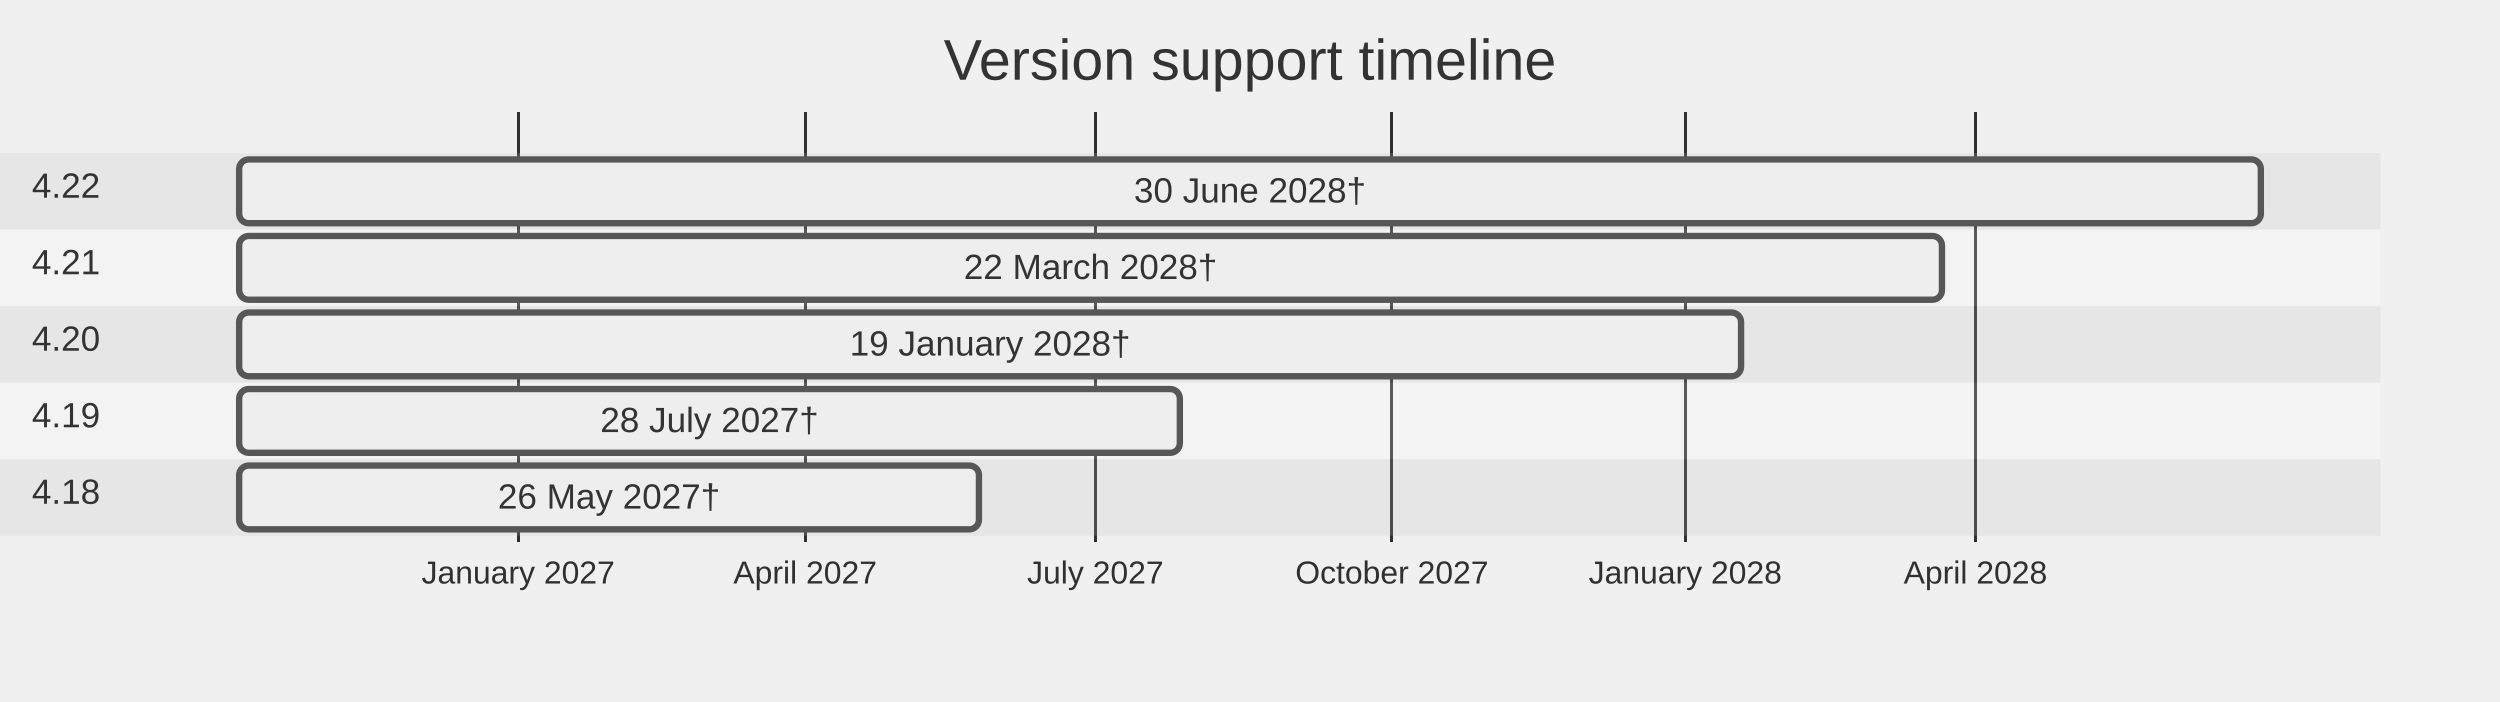
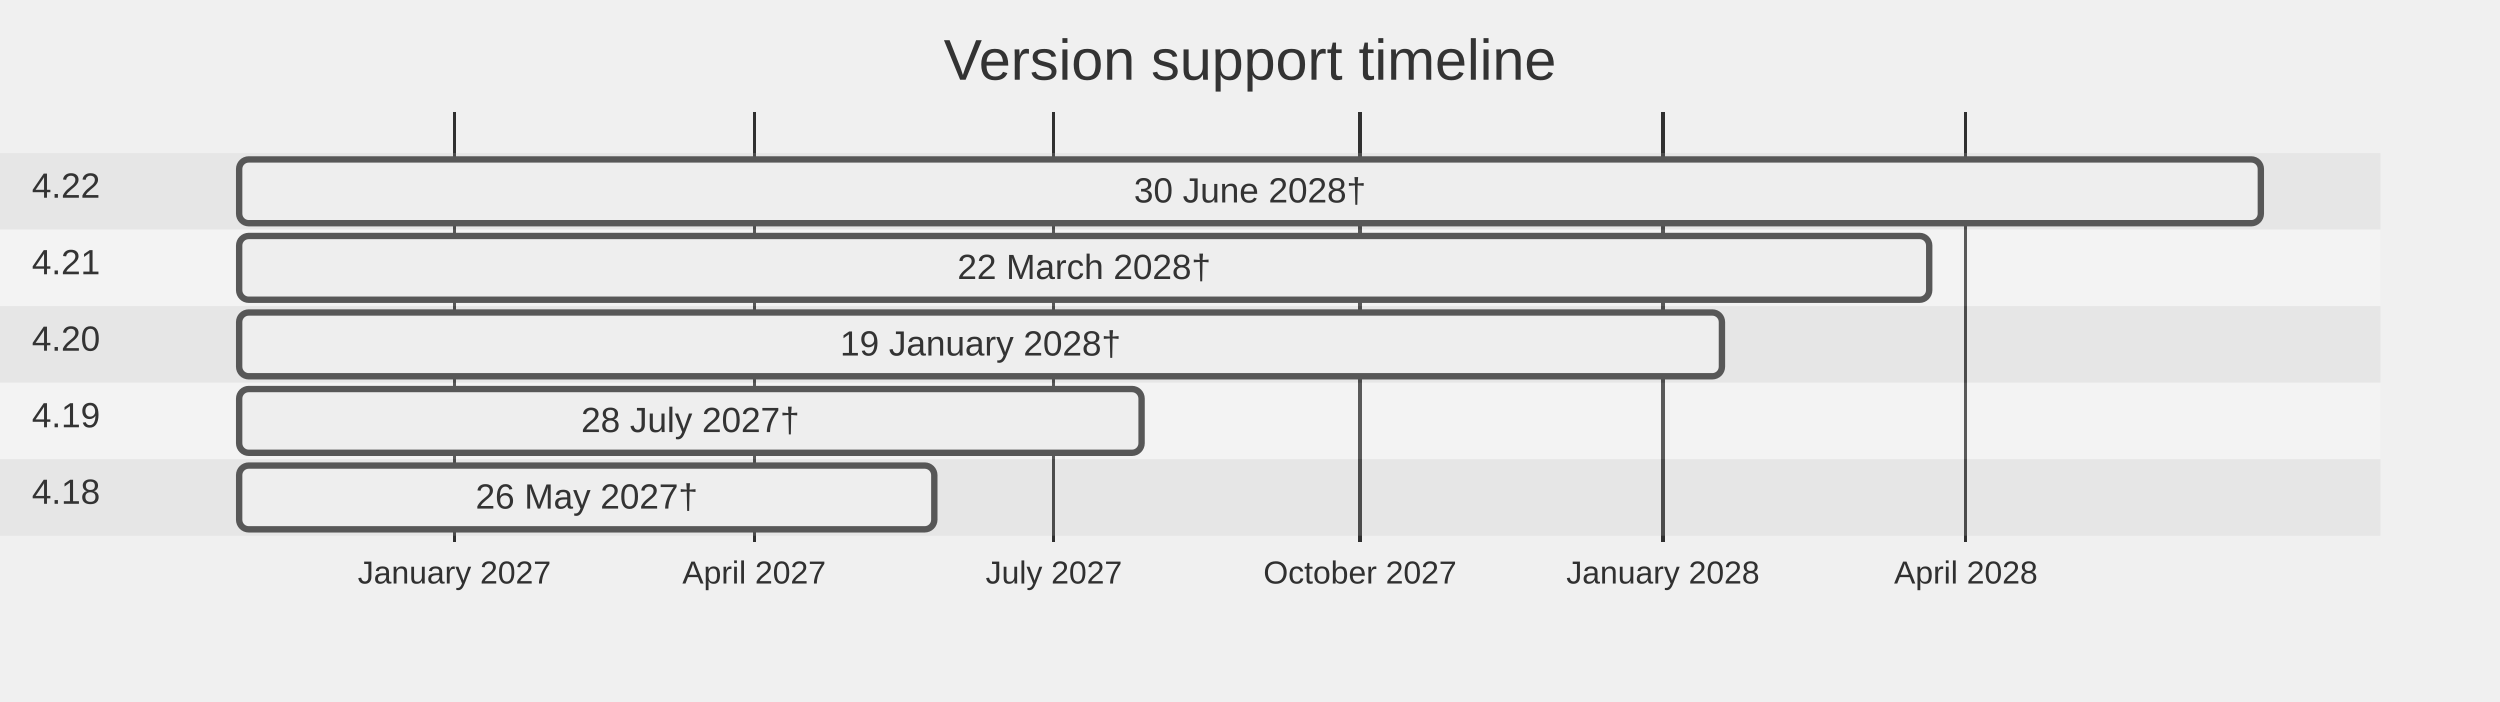
<svg xmlns="http://www.w3.org/2000/svg" id="my-svg" width="100%" viewBox="0 0 784 220" style="max-width: 784px; background-color: white;" role="graphics-document document" aria-roledescription="gantt">
  <style>#my-svg{font-family:"trebuchet ms",verdana,arial,sans-serif;font-size:16px;fill:#000000;}@keyframes edge-animation-frame{from{stroke-dashoffset:0;}}@keyframes dash{to{stroke-dashoffset:0;}}#my-svg .edge-animation-slow{stroke-dasharray:9,5!important;stroke-dashoffset:900;animation:dash 50s linear infinite;stroke-linecap:round;}#my-svg .edge-animation-fast{stroke-dasharray:9,5!important;stroke-dashoffset:900;animation:dash 20s linear infinite;stroke-linecap:round;}#my-svg .error-icon{fill:#552222;}#my-svg .error-text{fill:#552222;stroke:#552222;}#my-svg .edge-thickness-normal{stroke-width:1px;}#my-svg .edge-thickness-thick{stroke-width:3.5px;}#my-svg .edge-pattern-solid{stroke-dasharray:0;}#my-svg .edge-thickness-invisible{stroke-width:0;fill:none;}#my-svg .edge-pattern-dashed{stroke-dasharray:3;}#my-svg .edge-pattern-dotted{stroke-dasharray:2;}#my-svg .marker{fill:#666;stroke:#666;}#my-svg .marker.cross{stroke:#666;}#my-svg svg{font-family:"trebuchet ms",verdana,arial,sans-serif;font-size:16px;}#my-svg p{margin:0;}#my-svg .mermaid-main-font{font-family:"trebuchet ms",verdana,arial,sans-serif;}#my-svg .exclude-range{fill:#eeeeee;}#my-svg .section{stroke:none;opacity:0.2;}#my-svg .section0{fill:hsl(0, 0%, 73.922%);}#my-svg .section2{fill:hsl(0, 0%, 73.922%);}#my-svg .section1,#my-svg .section3{fill:white;opacity:0.2;}#my-svg .sectionTitle0{fill:#333;}#my-svg .sectionTitle1{fill:#333;}#my-svg .sectionTitle2{fill:#333;}#my-svg .sectionTitle3{fill:#333;}#my-svg .sectionTitle{text-anchor:start;font-family:"trebuchet ms",verdana,arial,sans-serif;}#my-svg .grid .tick{stroke:hsl(0, 0%, 90%);opacity:0.8;shape-rendering:crispEdges;}#my-svg .grid .tick text{font-family:"trebuchet ms",verdana,arial,sans-serif;fill:#000000;}#my-svg .grid path{stroke-width:0;}#my-svg .today{fill:none;stroke:#d42;stroke-width:2px;}#my-svg .task{stroke-width:2;}#my-svg .taskText{text-anchor:middle;font-family:"trebuchet ms",verdana,arial,sans-serif;}#my-svg .taskTextOutsideRight{fill:#333;text-anchor:start;font-family:"trebuchet ms",verdana,arial,sans-serif;}#my-svg .taskTextOutsideLeft{fill:#333;text-anchor:end;}#my-svg .task.clickable{cursor:pointer;}#my-svg .taskText.clickable{cursor:pointer;fill:#003163!important;font-weight:bold;}#my-svg .taskTextOutsideLeft.clickable{cursor:pointer;fill:#003163!important;font-weight:bold;}#my-svg .taskTextOutsideRight.clickable{cursor:pointer;fill:#003163!important;font-weight:bold;}#my-svg .taskText0,#my-svg .taskText1,#my-svg .taskText2,#my-svg .taskText3{fill:white;}#my-svg .task0,#my-svg .task1,#my-svg .task2,#my-svg .task3{fill:#707070;stroke:hsl(0, 0%, 33.922%);}#my-svg .taskTextOutside0,#my-svg .taskTextOutside2{fill:#333;}#my-svg .taskTextOutside1,#my-svg .taskTextOutside3{fill:#333;}#my-svg .active0,#my-svg .active1,#my-svg .active2,#my-svg .active3{fill:#eee;stroke:hsl(0, 0%, 33.922%);}#my-svg .activeText0,#my-svg .activeText1,#my-svg .activeText2,#my-svg .activeText3{fill:#333!important;}#my-svg .done0,#my-svg .done1,#my-svg .done2,#my-svg .done3{stroke:#666;fill:#bbb;stroke-width:2;}#my-svg .doneText0,#my-svg .doneText1,#my-svg .doneText2,#my-svg .doneText3{fill:#333!important;}#my-svg .doneText0.taskTextOutsideLeft,#my-svg .doneText0.taskTextOutsideRight,#my-svg .doneText1.taskTextOutsideLeft,#my-svg .doneText1.taskTextOutsideRight,#my-svg .doneText2.taskTextOutsideLeft,#my-svg .doneText2.taskTextOutsideRight,#my-svg .doneText3.taskTextOutsideLeft,#my-svg .doneText3.taskTextOutsideRight{fill:#333!important;}#my-svg .crit0,#my-svg .crit1,#my-svg .crit2,#my-svg .crit3{stroke:hsl(10.909, 73.333%, 40%);fill:#d42;stroke-width:2;}#my-svg .activeCrit0,#my-svg .activeCrit1,#my-svg .activeCrit2,#my-svg .activeCrit3{stroke:hsl(10.909, 73.333%, 40%);fill:#eee;stroke-width:2;}#my-svg .doneCrit0,#my-svg .doneCrit1,#my-svg .doneCrit2,#my-svg .doneCrit3{stroke:hsl(10.909, 73.333%, 40%);fill:#bbb;stroke-width:2;cursor:pointer;shape-rendering:crispEdges;}#my-svg .milestone{transform:rotate(45deg) scale(0.8,0.8);}#my-svg .milestoneText{font-style:italic;}#my-svg .doneCritText0,#my-svg .doneCritText1,#my-svg .doneCritText2,#my-svg .doneCritText3{fill:#333!important;}#my-svg .doneCritText0.taskTextOutsideLeft,#my-svg .doneCritText0.taskTextOutsideRight,#my-svg .doneCritText1.taskTextOutsideLeft,#my-svg .doneCritText1.taskTextOutsideRight,#my-svg .doneCritText2.taskTextOutsideLeft,#my-svg .doneCritText2.taskTextOutsideRight,#my-svg .doneCritText3.taskTextOutsideLeft,#my-svg .doneCritText3.taskTextOutsideRight{fill:#333!important;}#my-svg .vert{stroke:#d42;}#my-svg .vertText{font-size:15px;text-anchor:middle;fill:#d42!important;}#my-svg .activeCritText0,#my-svg .activeCritText1,#my-svg .activeCritText2,#my-svg .activeCritText3{fill:#333!important;}#my-svg .titleText{text-anchor:middle;font-size:18px;fill:#333;font-family:"trebuchet ms",verdana,arial,sans-serif;}#my-svg .node .neo-node{stroke:#999;}#my-svg [data-look="neo"].node rect,#my-svg [data-look="neo"].cluster rect,#my-svg [data-look="neo"].node polygon{stroke:url(#my-svg-gradient);filter:drop-shadow( 1px 2px 2px rgba(185,185,185,1));}#my-svg [data-look="neo"].swimlane.cluster rect{filter:none;}#my-svg [data-look="neo"].node path{stroke:url(#my-svg-gradient);stroke-width:1px;}#my-svg [data-look="neo"].node .outer-path{filter:drop-shadow( 1px 2px 2px rgba(185,185,185,1));}#my-svg [data-look="neo"].node .neo-line path{stroke:#999;filter:none;}#my-svg [data-look="neo"].node circle{stroke:url(#my-svg-gradient);filter:drop-shadow( 1px 2px 2px rgba(185,185,185,1));}#my-svg [data-look="neo"].node circle .state-start{fill:#000000;}#my-svg [data-look="neo"].icon-shape .icon{fill:url(#my-svg-gradient);filter:drop-shadow( 1px 2px 2px rgba(185,185,185,1));}#my-svg [data-look="neo"].icon-shape .icon-neo path{stroke:url(#my-svg-gradient);filter:drop-shadow( 1px 2px 2px rgba(185,185,185,1));}#my-svg :root{--mermaid-font-family:"trebuchet ms",verdana,arial,sans-serif;}</style>
  <g />
  <g class="grid" transform="translate(75, 170)" fill="none" font-size="10" font-family="sans-serif" text-anchor="middle">
    <path class="domain" stroke="currentColor" d="M0.5,-135V0.5H634.5V-135" />
-     <g class="tick" opacity="1" transform="translate(87.5,0)">
+     <g class="tick" opacity="1" transform="translate(67.5,0)">
      <line stroke="currentColor" y2="-135" />
      <text fill="#000" y="3" dy="1em" stroke="none" font-size="10" style="text-anchor: middle;"> January 2027</text>
    </g>
-     <g class="tick" opacity="1" transform="translate(177.5,0)">
+     <g class="tick" opacity="1" transform="translate(161.5,0)">
      <line stroke="currentColor" y2="-135" />
      <text fill="#000" y="3" dy="1em" stroke="none" font-size="10" style="text-anchor: middle;"> April 2027</text>
    </g>
-     <g class="tick" opacity="1" transform="translate(268.5,0)">
+     <g class="tick" opacity="1" transform="translate(255.5,0)">
      <line stroke="currentColor" y2="-135" />
      <text fill="#000" y="3" dy="1em" stroke="none" font-size="10" style="text-anchor: middle;"> July 2027</text>
    </g>
-     <g class="tick" opacity="1" transform="translate(361.5,0)">
+     <g class="tick" opacity="1" transform="translate(351.5,0)">
      <line stroke="currentColor" y2="-135" />
      <text fill="#000" y="3" dy="1em" stroke="none" font-size="10" style="text-anchor: middle;"> October 2027</text>
    </g>
-     <g class="tick" opacity="1" transform="translate(453.5,0)">
+     <g class="tick" opacity="1" transform="translate(446.5,0)">
      <line stroke="currentColor" y2="-135" />
      <text fill="#000" y="3" dy="1em" stroke="none" font-size="10" style="text-anchor: middle;"> January 2028</text>
    </g>
-     <g class="tick" opacity="1" transform="translate(544.5,0)">
+     <g class="tick" opacity="1" transform="translate(541.5,0)">
      <line stroke="currentColor" y2="-135" />
      <text fill="#000" y="3" dy="1em" stroke="none" font-size="10" style="text-anchor: middle;"> April 2028</text>
    </g>
  </g>
  <g>
    <rect x="0" y="48" width="746.5" height="24" class="section section0" />
    <rect x="0" y="72" width="746.5" height="24" class="section section1" />
    <rect x="0" y="96" width="746.5" height="24" class="section section2" />
    <rect x="0" y="120" width="746.5" height="24" class="section section3" />
    <rect x="0" y="144" width="746.5" height="24" class="section section0" />
  </g>
  <g>
    <rect id="my-svg-task1" rx="3" ry="3" x="75" y="50" width="634" height="20" transform-origin="392px 60px" class="task active0" />
-     <rect id="my-svg-task2" rx="3" ry="3" x="75" y="74" width="534" height="20" transform-origin="342px 84px" class="task active1" />
-     <rect id="my-svg-task3" rx="3" ry="3" x="75" y="98" width="471" height="20" transform-origin="310.5px 108px" class="task active2" />
-     <rect id="my-svg-task4" rx="3" ry="3" x="75" y="122" width="295" height="20" transform-origin="222.5px 132px" class="task active3" />
-     <rect id="my-svg-task5" rx="3" ry="3" x="75" y="146" width="232" height="20" transform-origin="191px 156px" class="task active0" />
+     <rect id="my-svg-task2" rx="3" ry="3" x="75" y="74" width="530" height="20" transform-origin="340px 84px" class="task active1" />
+     <rect id="my-svg-task3" rx="3" ry="3" x="75" y="98" width="465" height="20" transform-origin="307.5px 108px" class="task active2" />
+     <rect id="my-svg-task4" rx="3" ry="3" x="75" y="122" width="283" height="20" transform-origin="216.5px 132px" class="task active3" />
+     <rect id="my-svg-task5" rx="3" ry="3" x="75" y="146" width="218" height="20" transform-origin="184px 156px" class="task active0" />
    <text id="my-svg-task1-text" font-size="11" x="392" y="63.5" class="taskText taskText0 activeText0 width-78.939453125">30 June 2028†       </text>
-     <text id="my-svg-task2-text" font-size="11" x="342" y="87.5" class="taskText taskText1 activeText1 width-88.51611328125">22 March 2028†      </text>
-     <text id="my-svg-task3-text" font-size="11" x="310.5" y="111.5" class="taskText taskText2 activeText2 width-96.685546875">19 January 2028†    </text>
-     <text id="my-svg-task4-text" font-size="11" x="222.5" y="135.5" class="taskText taskText3 activeText3 width-74.76611328125">28 July 2027†       </text>
-     <text id="my-svg-task5-text" font-size="11" x="191" y="159.5" class="taskText taskText0 activeText0 width-77.7255859375">26 May 2027†        </text>
+     <text id="my-svg-task2-text" font-size="11" x="340" y="87.5" class="taskText taskText1 activeText1 width-88.51611328125">22 March 2028†      </text>
+     <text id="my-svg-task3-text" font-size="11" x="307.5" y="111.5" class="taskText taskText2 activeText2 width-96.685546875">19 January 2028†    </text>
+     <text id="my-svg-task4-text" font-size="11" x="216.5" y="135.5" class="taskText taskText3 activeText3 width-74.76611328125">28 July 2027†       </text>
+     <text id="my-svg-task5-text" font-size="11" x="184" y="159.5" class="taskText taskText0 activeText0 width-77.7255859375">26 May 2027†        </text>
  </g>
  <g>
    <text dy="0em" x="10" y="62" font-size="11" class="sectionTitle sectionTitle0">
      <tspan alignment-baseline="central" x="10">4.22</tspan>
    </text>
    <text dy="0em" x="10" y="86" font-size="11" class="sectionTitle sectionTitle1">
      <tspan alignment-baseline="central" x="10">4.21</tspan>
    </text>
    <text dy="0em" x="10" y="110" font-size="11" class="sectionTitle sectionTitle2">
      <tspan alignment-baseline="central" x="10">4.20</tspan>
    </text>
    <text dy="0em" x="10" y="134" font-size="11" class="sectionTitle sectionTitle3">
      <tspan alignment-baseline="central" x="10">4.19</tspan>
    </text>
    <text dy="0em" x="10" y="158" font-size="11" class="sectionTitle sectionTitle0">
      <tspan alignment-baseline="central" x="10">4.18</tspan>
    </text>
  </g>
  <text x="392" y="25" class="titleText">Version support timeline</text>
</svg>
